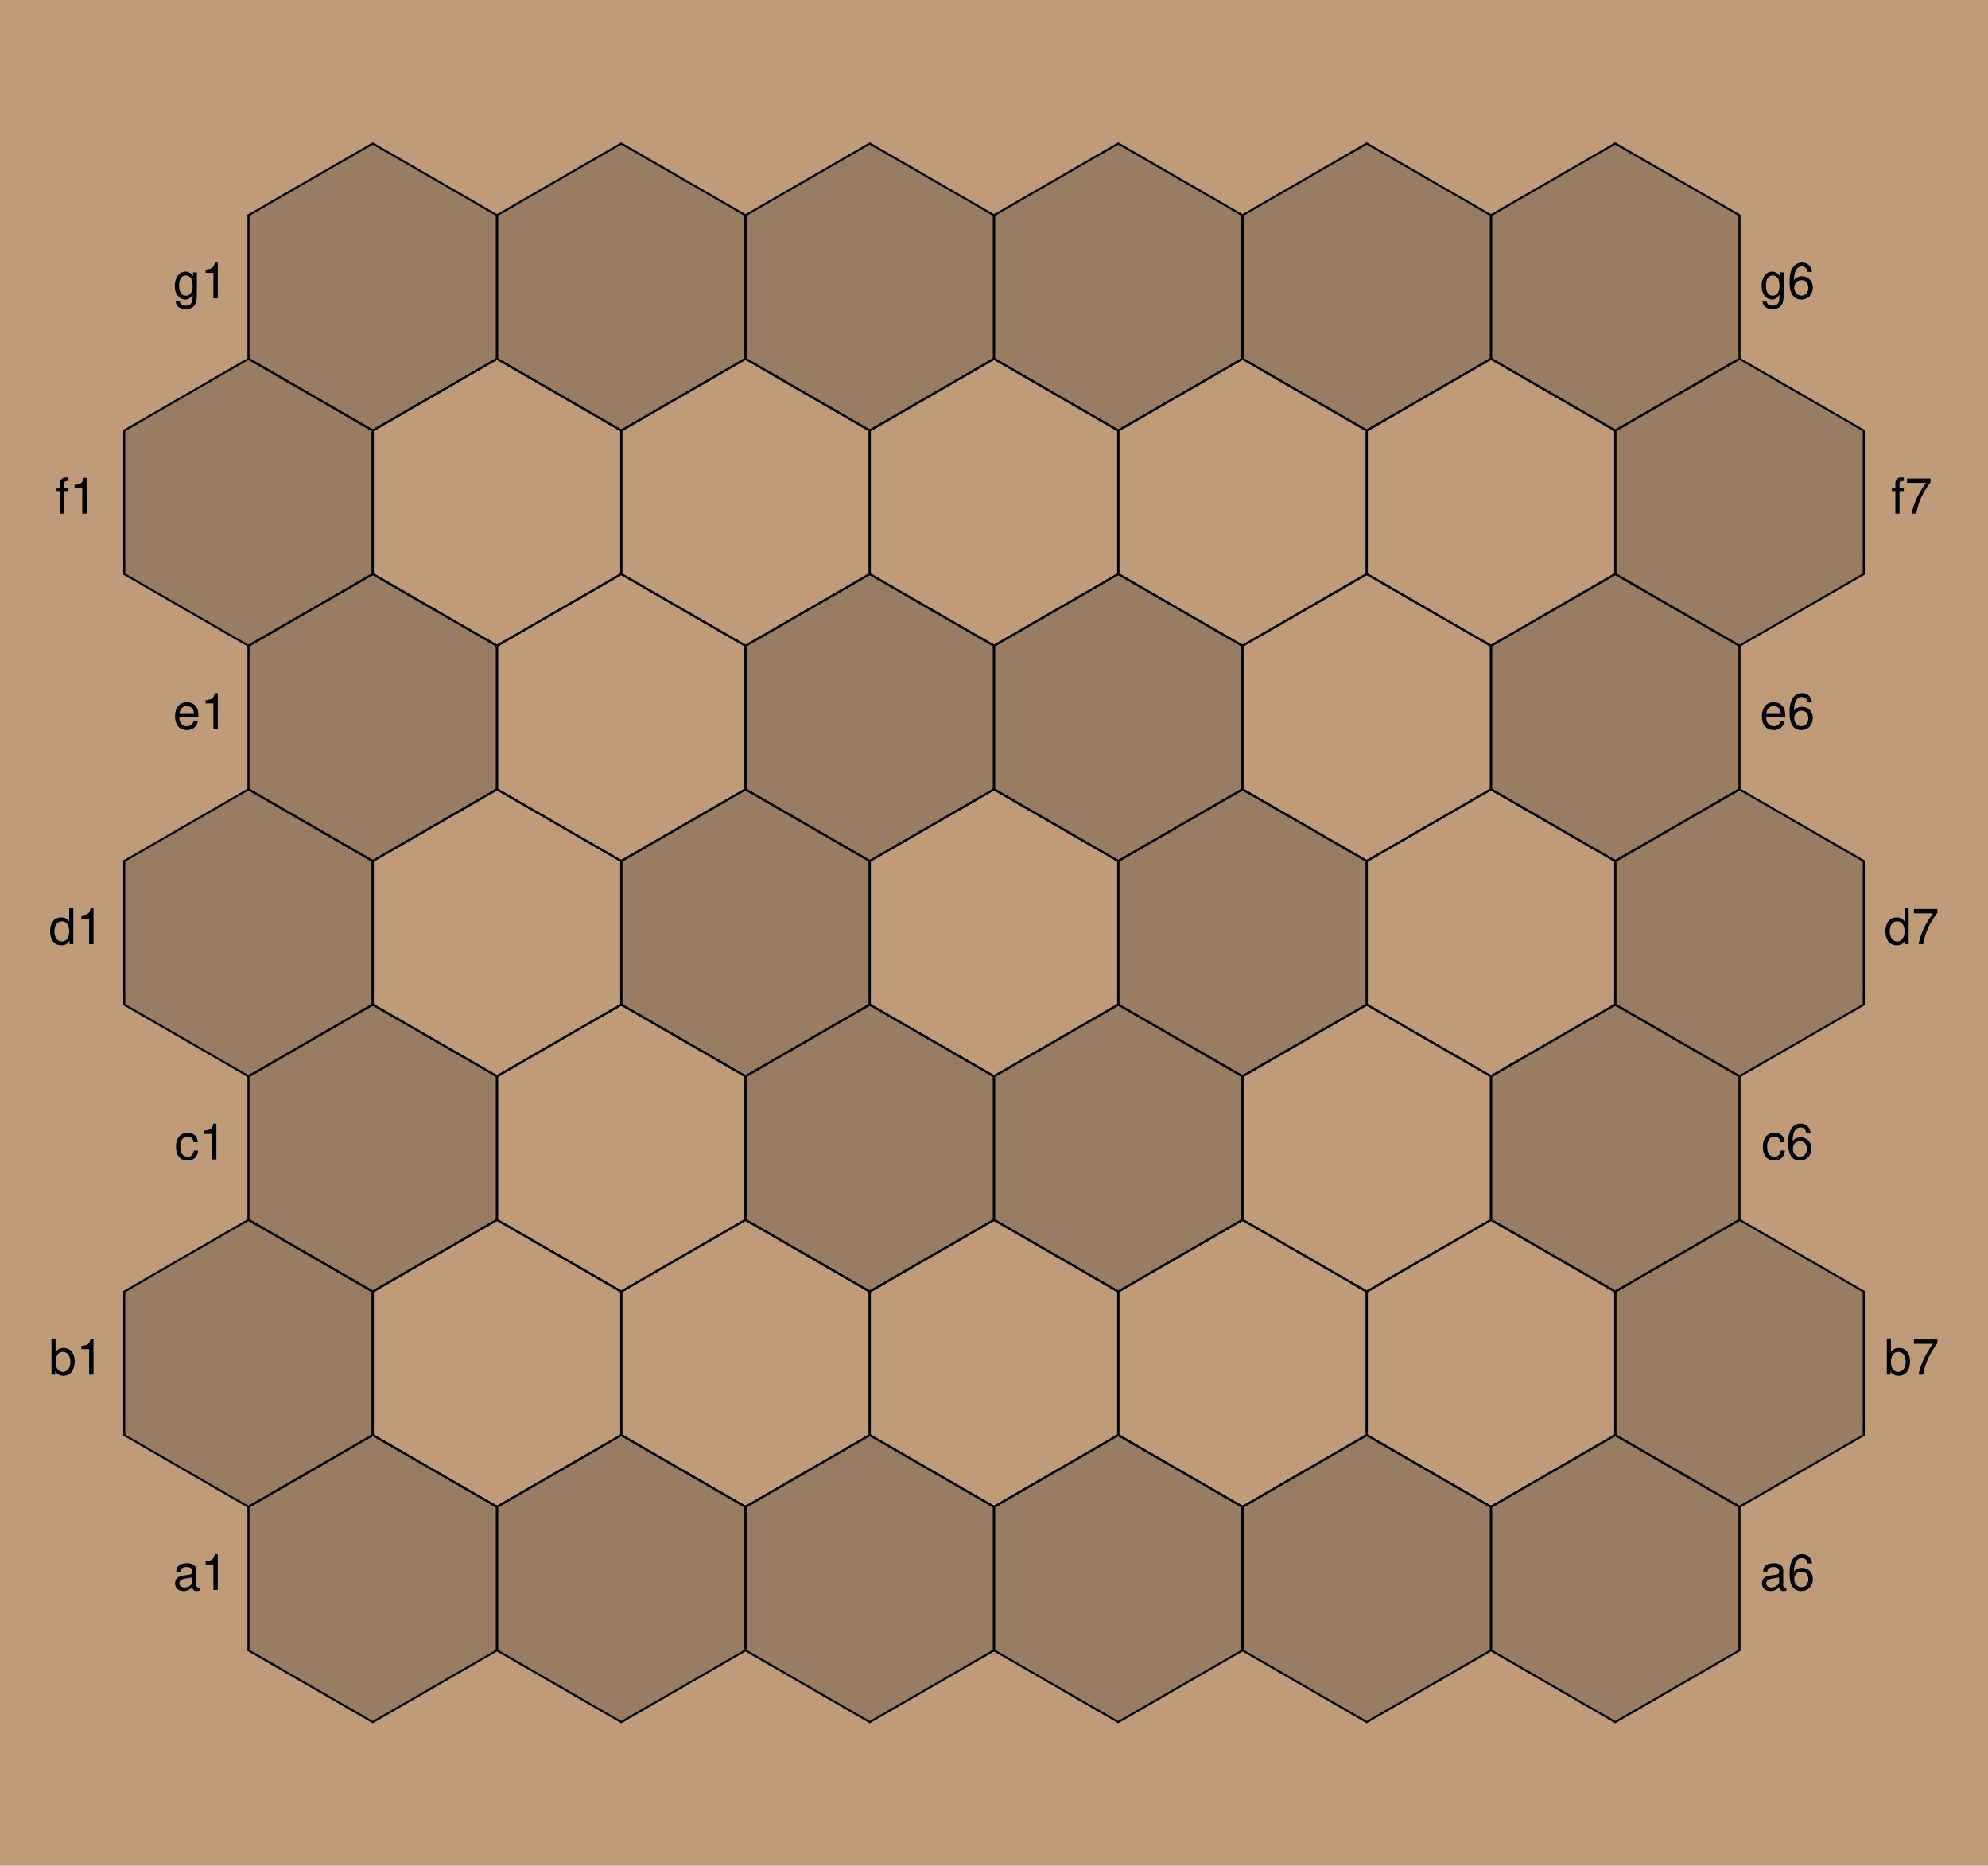
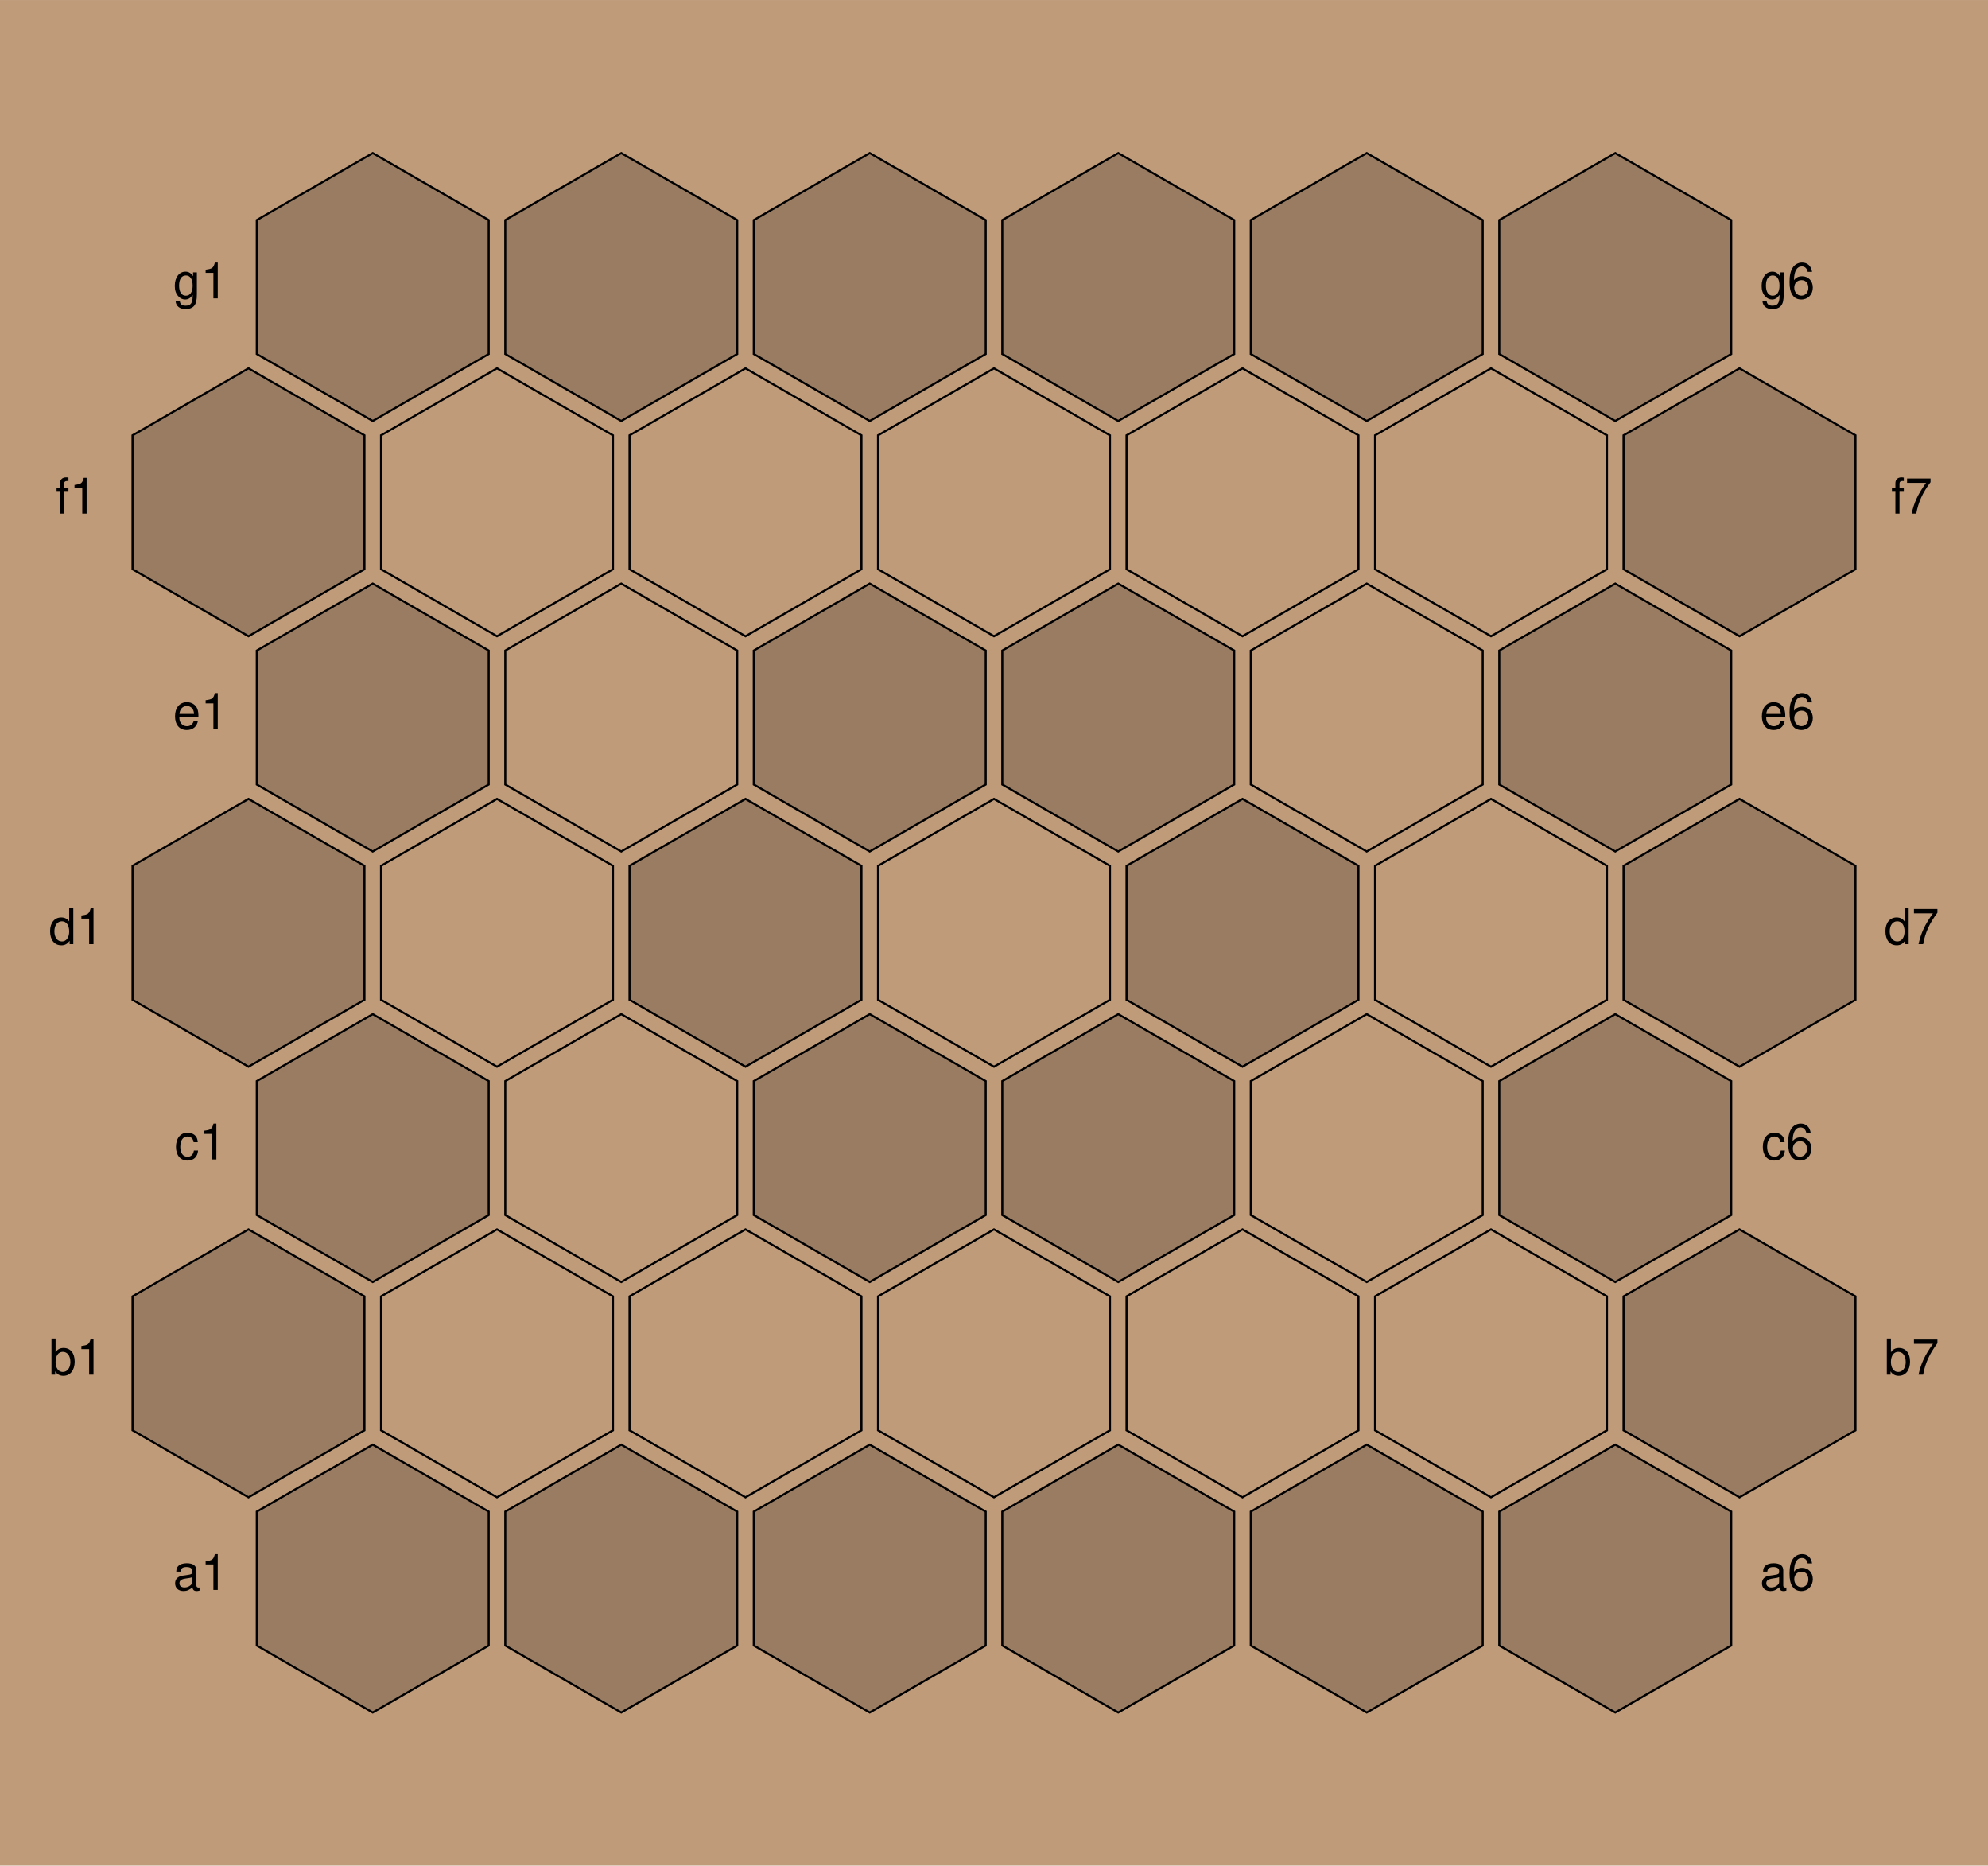
<svg xmlns="http://www.w3.org/2000/svg" width="24.0cm" height="22.517cm" viewBox="-2048.0 -1921.422 4096 3842.843">
  <defs>
</defs>
  <rect x="-2048.0" y="-1921.422" width="4096" height="3842.843" fill="#BF9B7A" />
-   <path d="M-1024,1182.413 L-1280,1034.612 L-1536,1182.413 L-1536,1478.017 L-1280,1625.818 L-1024,1478.017 Z" fill-opacity="0.2" stroke="black" stroke-width="4.267" />
+   <path d="M-1041.067,1192.267 L-1280,1054.319 L-1518.933,1192.267 L-1518.933,1468.163 L-1280,1606.111 L-1041.067,1468.163 Z" fill-opacity="0.2" stroke="black" stroke-width="4.267" />
  <text x="-1634.724" y="1330.215" font-size="102" font-family="Helvetica" fill="black" text-anchor="middle" dominant-baseline="central">a1</text>
-   <path d="M-512,1182.413 L-768,1034.612 L-1024,1182.413 L-1024,1478.017 L-768,1625.818 L-512,1478.017 Z" fill-opacity="0.2" stroke="black" stroke-width="4.267" />
-   <path d="M-1.7053025658242404e-13,1182.413 L-256,1034.612 L-512,1182.413 L-512,1478.017 L-256,1625.818 L-2.8421709430404007e-13,1478.017 Z" fill-opacity="0.2" stroke="black" stroke-width="4.267" />
-   <path d="M512,1182.413 L256,1034.612 L-2.2737367544323206e-13,1182.413 L-2.8421709430404007e-13,1478.017 L256,1625.818 L512,1478.017 Z" fill-opacity="0.2" stroke="black" stroke-width="4.267" />
-   <path d="M1024,1182.413 L768,1034.612 L512,1182.413 L512,1478.017 L768,1625.818 L1024,1478.017 Z" fill-opacity="0.2" stroke="black" stroke-width="4.267" />
-   <path d="M1536,1182.413 L1280,1034.612 L1024,1182.413 L1024,1478.017 L1280,1625.818 L1536,1478.017 Z" fill-opacity="0.2" stroke="black" stroke-width="4.267" />
+   <path d="M-529.067,1192.267 L-768,1054.319 L-1006.933,1192.267 L-1006.933,1468.163 L-768,1606.111 L-529.067,1468.163 Z" fill-opacity="0.2" stroke="black" stroke-width="4.267" />
+   <path d="M-17.067,1192.267 L-256,1054.319 L-494.933,1192.267 L-494.933,1468.163 L-256,1606.111 L-17.067,1468.163 Z" fill-opacity="0.2" stroke="black" stroke-width="4.267" />
+   <path d="M494.933,1192.267 L256,1054.319 L17.067,1192.267 L17.067,1468.163 L256,1606.111 L494.933,1468.163 Z" fill-opacity="0.2" stroke="black" stroke-width="4.267" />
+   <path d="M1006.933,1192.267 L768,1054.319 L529.067,1192.267 L529.067,1468.163 L768,1606.111 L1006.933,1468.163 Z" fill-opacity="0.2" stroke="black" stroke-width="4.267" />
+   <path d="M1518.933,1192.267 L1280,1054.319 L1041.067,1192.267 L1041.067,1468.163 L1280,1606.111 L1518.933,1468.163 Z" fill-opacity="0.2" stroke="black" stroke-width="4.267" />
  <text x="1634.724" y="1330.215" font-size="102" font-family="Helvetica" fill="black" text-anchor="middle" dominant-baseline="central">a6</text>
-   <path d="M-1280.0,739.008 L-1536.0,591.207 L-1792.0,739.008 L-1792.0,1034.612 L-1536.0,1182.413 L-1280.0,1034.612 Z" fill-opacity="0.2" stroke="black" stroke-width="4.267" />
+   <path d="M-1297.067,748.862 L-1536.0,610.914 L-1774.933,748.862 L-1774.933,1024.758 L-1536.0,1162.706 L-1297.067,1024.758 Z" fill-opacity="0.2" stroke="black" stroke-width="4.267" />
  <text x="-1890.724" y="886.81" font-size="102" font-family="Helvetica" fill="black" text-anchor="middle" dominant-baseline="central">b1</text>
-   <path d="M-768.0,739.008 L-1024.0,591.207 L-1280.0,739.008 L-1280.0,1034.612 L-1024.0,1182.413 L-768.0,1034.612 Z" fill-opacity="0.0" stroke="black" stroke-width="4.267" />
-   <path d="M-256,739.008 L-512,591.207 L-768,739.008 L-768,1034.612 L-512,1182.413 L-256,1034.612 Z" fill-opacity="0.0" stroke="black" stroke-width="4.267" />
-   <path d="M256,739.008 L-9.558635364737762e-14,591.207 L-256,739.008 L-256,1034.612 L-1.6798828994433128e-13,1182.413 L256,1034.612 Z" fill-opacity="0.0" stroke="black" stroke-width="4.267" />
-   <path d="M768.0,739.008 L512,591.207 L256,739.008 L256,1034.612 L512,1182.413 L768,1034.612 Z" fill-opacity="0.0" stroke="black" stroke-width="4.267" />
-   <path d="M1280.0,739.008 L1024,591.207 L768,739.008 L768,1034.612 L1024,1182.413 L1280,1034.612 Z" fill-opacity="0.0" stroke="black" stroke-width="4.267" />
-   <path d="M1792.0,739.008 L1536.0,591.207 L1280.0,739.008 L1280.0,1034.612 L1536.0,1182.413 L1792.0,1034.612 Z" fill-opacity="0.2" stroke="black" stroke-width="4.267" />
+   <path d="M-785.067,748.862 L-1024.0,610.914 L-1262.933,748.862 L-1262.933,1024.758 L-1024.0,1162.706 L-785.067,1024.758 Z" fill-opacity="0.0" stroke="black" stroke-width="4.267" />
+   <path d="M-273.067,748.862 L-512,610.914 L-750.933,748.862 L-750.933,1024.758 L-512,1162.706 L-273.067,1024.758 Z" fill-opacity="0.0" stroke="black" stroke-width="4.267" />
+   <path d="M238.933,748.862 L-9.679305258566017e-14,610.914 L-238.933,748.862 L-238.933,1024.758 L-1.6436819312948358e-13,1162.706 L238.933,1024.758 Z" fill-opacity="0.0" stroke="black" stroke-width="4.267" />
+   <path d="M750.933,748.862 L512,610.914 L273.067,748.862 L273.067,1024.758 L512,1162.706 L750.933,1024.758 Z" fill-opacity="0.0" stroke="black" stroke-width="4.267" />
+   <path d="M1262.933,748.862 L1024,610.914 L785.067,748.862 L785.067,1024.758 L1024,1162.706 L1262.933,1024.758 Z" fill-opacity="0.0" stroke="black" stroke-width="4.267" />
+   <path d="M1774.933,748.862 L1536.0,610.914 L1297.067,748.862 L1297.067,1024.758 L1536.0,1162.706 L1774.933,1024.758 Z" fill-opacity="0.2" stroke="black" stroke-width="4.267" />
  <text x="1890.724" y="886.81" font-size="102" font-family="Helvetica" fill="black" text-anchor="middle" dominant-baseline="central">b7</text>
-   <path d="M-1024.0,295.603 L-1280.0,147.802 L-1536.0,295.603 L-1536.0,591.207 L-1280.0,739.008 L-1024.0,591.207 Z" fill-opacity="0.2" stroke="black" stroke-width="4.267" />
+   <path d="M-1041.067,305.457 L-1280.0,167.509 L-1518.933,305.457 L-1518.933,581.353 L-1280.0,719.301 L-1041.067,581.353 Z" fill-opacity="0.2" stroke="black" stroke-width="4.267" />
  <text x="-1634.724" y="443.405" font-size="102" font-family="Helvetica" fill="black" text-anchor="middle" dominant-baseline="central">c1</text>
-   <path d="M-512,295.603 L-768.0,147.802 L-1024.0,295.603 L-1024.0,591.207 L-768.0,739.008 L-512.0,591.207 Z" fill-opacity="0.0" stroke="black" stroke-width="4.267" />
-   <path d="M0.0,295.603 L-256,147.802 L-512.0,295.603 L-512,591.207 L-256,739.008 L-1.1368683772161603e-13,591.207 Z" fill-opacity="0.2" stroke="black" stroke-width="4.267" />
-   <path d="M512.0,295.603 L256,147.802 L-5.684341886080802e-14,295.603 L-1.1368683772161603e-13,591.207 L256,739.008 L512,591.207 Z" fill-opacity="0.2" stroke="black" stroke-width="4.267" />
-   <path d="M1024.0,295.603 L768.0,147.802 L512.0,295.603 L512,591.207 L768.0,739.008 L1024.0,591.207 Z" fill-opacity="0.0" stroke="black" stroke-width="4.267" />
-   <path d="M1536.0,295.603 L1280.0,147.802 L1024.0,295.603 L1024.0,591.207 L1280.0,739.008 L1536.0,591.207 Z" fill-opacity="0.2" stroke="black" stroke-width="4.267" />
+   <path d="M-529.067,305.457 L-768.0,167.509 L-1006.933,305.457 L-1006.933,581.353 L-768.0,719.301 L-529.067,581.353 Z" fill-opacity="0.0" stroke="black" stroke-width="4.267" />
+   <path d="M-17.067,305.457 L-256,167.509 L-494.933,305.457 L-494.933,581.353 L-256,719.301 L-17.067,581.353 Z" fill-opacity="0.2" stroke="black" stroke-width="4.267" />
+   <path d="M494.933,305.457 L256,167.509 L17.067,305.457 L17.067,581.353 L256,719.301 L494.933,581.353 Z" fill-opacity="0.2" stroke="black" stroke-width="4.267" />
+   <path d="M1006.933,305.457 L768.0,167.509 L529.067,305.457 L529.067,581.353 L768.0,719.301 L1006.933,581.353 Z" fill-opacity="0.0" stroke="black" stroke-width="4.267" />
+   <path d="M1518.933,305.457 L1280.0,167.509 L1041.067,305.457 L1041.067,581.353 L1280.0,719.301 L1518.933,581.353 Z" fill-opacity="0.2" stroke="black" stroke-width="4.267" />
  <text x="1634.724" y="443.405" font-size="102" font-family="Helvetica" fill="black" text-anchor="middle" dominant-baseline="central">c6</text>
-   <path d="M-1280.0,-147.802 L-1536.0,-295.603 L-1792.0,-147.802 L-1792.0,147.802 L-1536.0,295.603 L-1280.0,147.802 Z" fill-opacity="0.2" stroke="black" stroke-width="4.267" />
+   <path d="M-1297.067,-137.948 L-1536.0,-275.896 L-1774.933,-137.948 L-1774.933,137.948 L-1536.0,275.896 L-1297.067,137.948 Z" fill-opacity="0.2" stroke="black" stroke-width="4.267" />
  <text x="-1890.724" y="0.0" font-size="102" font-family="Helvetica" fill="black" text-anchor="middle" dominant-baseline="central">d1</text>
-   <path d="M-768.0,-147.802 L-1024.0,-295.603 L-1280.0,-147.802 L-1280.0,147.802 L-1024.0,295.603 L-768.0,147.802 Z" fill-opacity="0.0" stroke="black" stroke-width="4.267" />
-   <path d="M-256,-147.802 L-512.0,-295.603 L-768.0,-147.802 L-768.0,147.802 L-512.0,295.603 L-256,147.802 Z" fill-opacity="0.2" stroke="black" stroke-width="4.267" />
-   <path d="M256,-147.802 L1.8100484074238413e-14,-295.603 L-256.0,-147.802 L-256,147.802 L-5.4301452222715234e-14,295.603 L256,147.802 Z" fill-opacity="0.0" stroke="black" stroke-width="4.267" />
-   <path d="M768.0,-147.802 L512.0,-295.603 L256.0,-147.802 L256,147.802 L512,295.603 L768.0,147.802 Z" fill-opacity="0.2" stroke="black" stroke-width="4.267" />
-   <path d="M1280.0,-147.802 L1024.0,-295.603 L768.0,-147.802 L768.0,147.802 L1024.0,295.603 L1280.0,147.802 Z" fill-opacity="0.0" stroke="black" stroke-width="4.267" />
-   <path d="M1792.0,-147.802 L1536.0,-295.603 L1280.0,-147.802 L1280.0,147.802 L1536.0,295.603 L1792.0,147.802 Z" fill-opacity="0.2" stroke="black" stroke-width="4.267" />
+   <path d="M-785.067,-137.948 L-1024.0,-275.896 L-1262.933,-137.948 L-1262.933,137.948 L-1024.0,275.896 L-785.067,137.948 Z" fill-opacity="0.0" stroke="black" stroke-width="4.267" />
+   <path d="M-273.067,-137.948 L-512.0,-275.896 L-750.933,-137.948 L-750.933,137.948 L-512.0,275.896 L-273.067,137.948 Z" fill-opacity="0.2" stroke="black" stroke-width="4.267" />
+   <path d="M238.933,-137.948 L1.6893785135955852e-14,-275.896 L-238.933,-137.948 L-238.933,137.948 L-5.0681355407867556e-14,275.896 L238.933,137.948 Z" fill-opacity="0.0" stroke="black" stroke-width="4.267" />
+   <path d="M750.933,-137.948 L512.0,-275.896 L273.067,-137.948 L273.067,137.948 L512,275.896 L750.933,137.948 Z" fill-opacity="0.2" stroke="black" stroke-width="4.267" />
+   <path d="M1262.933,-137.948 L1024.0,-275.896 L785.067,-137.948 L785.067,137.948 L1024.0,275.896 L1262.933,137.948 Z" fill-opacity="0.0" stroke="black" stroke-width="4.267" />
+   <path d="M1774.933,-137.948 L1536.0,-275.896 L1297.067,-137.948 L1297.067,137.948 L1536.0,275.896 L1774.933,137.948 Z" fill-opacity="0.2" stroke="black" stroke-width="4.267" />
  <text x="1890.724" y="0.0" font-size="102" font-family="Helvetica" fill="black" text-anchor="middle" dominant-baseline="central">d7</text>
-   <path d="M-1024.0,-591.207 L-1280.0,-739.008 L-1536.0,-591.207 L-1536.0,-295.603 L-1280.0,-147.802 L-1024.0,-295.603 Z" fill-opacity="0.2" stroke="black" stroke-width="4.267" />
+   <path d="M-1041.067,-581.353 L-1280.0,-719.301 L-1518.933,-581.353 L-1518.933,-305.457 L-1280.0,-167.509 L-1041.067,-305.457 Z" fill-opacity="0.2" stroke="black" stroke-width="4.267" />
  <text x="-1634.724" y="-443.405" font-size="102" font-family="Helvetica" fill="black" text-anchor="middle" dominant-baseline="central">e1</text>
-   <path d="M-512,-591.207 L-768.0,-739.008 L-1024.0,-591.207 L-1024.0,-295.603 L-768.0,-147.802 L-512.0,-295.603 Z" fill-opacity="0.0" stroke="black" stroke-width="4.267" />
-   <path d="M1.1368683772161603e-13,-591.207 L-256,-739.008 L-512,-591.207 L-512.0,-295.603 L-256.0,-147.802 L0.0,-295.603 Z" fill-opacity="0.2" stroke="black" stroke-width="4.267" />
-   <path d="M512,-591.207 L256,-739.008 L5.684341886080802e-14,-591.207 L0.0,-295.603 L256.0,-147.802 L512.0,-295.603 Z" fill-opacity="0.2" stroke="black" stroke-width="4.267" />
-   <path d="M1024.0,-591.207 L768.0,-739.008 L512.0,-591.207 L512,-295.603 L768.0,-147.802 L1024.0,-295.603 Z" fill-opacity="0.0" stroke="black" stroke-width="4.267" />
-   <path d="M1536.0,-591.207 L1280.0,-739.008 L1024.0,-591.207 L1024.0,-295.603 L1280.0,-147.802 L1536.0,-295.603 Z" fill-opacity="0.2" stroke="black" stroke-width="4.267" />
+   <path d="M-529.067,-581.353 L-768.0,-719.301 L-1006.933,-581.353 L-1006.933,-305.457 L-768.0,-167.509 L-529.067,-305.457 Z" fill-opacity="0.0" stroke="black" stroke-width="4.267" />
+   <path d="M-17.067,-581.353 L-256,-719.301 L-494.933,-581.353 L-494.933,-305.457 L-256.0,-167.509 L-17.067,-305.457 Z" fill-opacity="0.2" stroke="black" stroke-width="4.267" />
+   <path d="M494.933,-581.353 L256,-719.301 L17.067,-581.353 L17.067,-305.457 L256.0,-167.509 L494.933,-305.457 Z" fill-opacity="0.2" stroke="black" stroke-width="4.267" />
+   <path d="M1006.933,-581.353 L768.0,-719.301 L529.067,-581.353 L529.067,-305.457 L768.0,-167.509 L1006.933,-305.457 Z" fill-opacity="0.0" stroke="black" stroke-width="4.267" />
+   <path d="M1518.933,-581.353 L1280.0,-719.301 L1041.067,-581.353 L1041.067,-305.457 L1280.0,-167.509 L1518.933,-305.457 Z" fill-opacity="0.2" stroke="black" stroke-width="4.267" />
  <text x="1634.724" y="-443.405" font-size="102" font-family="Helvetica" fill="black" text-anchor="middle" dominant-baseline="central">e6</text>
-   <path d="M-1280.0,-1034.612 L-1536.0,-1182.413 L-1792.0,-1034.612 L-1792.0,-739.008 L-1536.0,-591.207 L-1280.0,-739.008 Z" fill-opacity="0.2" stroke="black" stroke-width="4.267" />
+   <path d="M-1297.067,-1024.758 L-1536.0,-1162.706 L-1774.933,-1024.758 L-1774.933,-748.862 L-1536.0,-610.914 L-1297.067,-748.862 Z" fill-opacity="0.2" stroke="black" stroke-width="4.267" />
  <text x="-1890.724" y="-886.81" font-size="102" font-family="Helvetica" fill="black" text-anchor="middle" dominant-baseline="central">f1</text>
-   <path d="M-768,-1034.612 L-1024,-1182.413 L-1280.0,-1034.612 L-1280.0,-739.008 L-1024,-591.207 L-768.0,-739.008 Z" fill-opacity="0.0" stroke="black" stroke-width="4.267" />
-   <path d="M-256,-1034.612 L-512,-1182.413 L-768,-1034.612 L-768.0,-739.008 L-512,-591.207 L-256,-739.008 Z" fill-opacity="0.0" stroke="black" stroke-width="4.267" />
-   <path d="M256,-1034.612 L1.3178732179585444e-13,-1182.413 L-256,-1034.612 L-256,-739.008 L5.93853854989008e-14,-591.207 L256,-739.008 Z" fill-opacity="0.0" stroke="black" stroke-width="4.267" />
-   <path d="M768,-1034.612 L512,-1182.413 L256,-1034.612 L256,-739.008 L512,-591.207 L768.0,-739.008 Z" fill-opacity="0.0" stroke="black" stroke-width="4.267" />
-   <path d="M1280.0,-1034.612 L1024.0,-1182.413 L768.0,-1034.612 L768.0,-739.008 L1024.0,-591.207 L1280.0,-739.008 Z" fill-opacity="0.0" stroke="black" stroke-width="4.267" />
-   <path d="M1792.0,-1034.612 L1536.0,-1182.413 L1280.0,-1034.612 L1280.0,-739.008 L1536.0,-591.207 L1792.0,-739.008 Z" fill-opacity="0.2" stroke="black" stroke-width="4.267" />
+   <path d="M-785.067,-1024.758 L-1024,-1162.706 L-1262.933,-1024.758 L-1262.933,-748.862 L-1024,-610.914 L-785.067,-748.862 Z" fill-opacity="0.0" stroke="black" stroke-width="4.267" />
+   <path d="M-273.067,-1024.758 L-512,-1162.706 L-750.933,-1024.758 L-750.933,-748.862 L-512,-610.914 L-273.067,-748.862 Z" fill-opacity="0.0" stroke="black" stroke-width="4.267" />
+   <path d="M238.933,-1024.758 L1.305806228575719e-13,-1162.706 L-238.933,-1024.758 L-238.933,-748.862 L6.300548231374848e-14,-610.914 L238.933,-748.862 Z" fill-opacity="0.0" stroke="black" stroke-width="4.267" />
+   <path d="M750.933,-1024.758 L512,-1162.706 L273.067,-1024.758 L273.067,-748.862 L512,-610.914 L750.933,-748.862 Z" fill-opacity="0.0" stroke="black" stroke-width="4.267" />
+   <path d="M1262.933,-1024.758 L1024.0,-1162.706 L785.067,-1024.758 L785.067,-748.862 L1024.0,-610.914 L1262.933,-748.862 Z" fill-opacity="0.0" stroke="black" stroke-width="4.267" />
+   <path d="M1774.933,-1024.758 L1536.0,-1162.706 L1297.067,-1024.758 L1297.067,-748.862 L1536.0,-610.914 L1774.933,-748.862 Z" fill-opacity="0.2" stroke="black" stroke-width="4.267" />
  <text x="1890.724" y="-886.81" font-size="102" font-family="Helvetica" fill="black" text-anchor="middle" dominant-baseline="central">f7</text>
-   <path d="M-1024,-1478.017 L-1280,-1625.818 L-1536,-1478.017 L-1536,-1182.413 L-1280,-1034.612 L-1024,-1182.413 Z" fill-opacity="0.2" stroke="black" stroke-width="4.267" />
+   <path d="M-1041.067,-1468.163 L-1280,-1606.111 L-1518.933,-1468.163 L-1518.933,-1192.267 L-1280,-1054.319 L-1041.067,-1192.267 Z" fill-opacity="0.2" stroke="black" stroke-width="4.267" />
  <text x="-1634.724" y="-1330.215" font-size="102" font-family="Helvetica" fill="black" text-anchor="middle" dominant-baseline="central">g1</text>
-   <path d="M-512,-1478.017 L-768,-1625.818 L-1024,-1478.017 L-1024,-1182.413 L-768,-1034.612 L-512,-1182.413 Z" fill-opacity="0.2" stroke="black" stroke-width="4.267" />
-   <path d="M2.8421709430404007e-13,-1478.017 L-256,-1625.818 L-512,-1478.017 L-512,-1182.413 L-256,-1034.612 L1.7053025658242404e-13,-1182.413 Z" fill-opacity="0.2" stroke="black" stroke-width="4.267" />
-   <path d="M512,-1478.017 L256,-1625.818 L2.2737367544323206e-13,-1478.017 L1.7053025658242404e-13,-1182.413 L256,-1034.612 L512,-1182.413 Z" fill-opacity="0.2" stroke="black" stroke-width="4.267" />
-   <path d="M1024,-1478.017 L768,-1625.818 L512,-1478.017 L512,-1182.413 L768,-1034.612 L1024,-1182.413 Z" fill-opacity="0.2" stroke="black" stroke-width="4.267" />
-   <path d="M1536,-1478.017 L1280,-1625.818 L1024,-1478.017 L1024,-1182.413 L1280,-1034.612 L1536,-1182.413 Z" fill-opacity="0.2" stroke="black" stroke-width="4.267" />
+   <path d="M-529.067,-1468.163 L-768,-1606.111 L-1006.933,-1468.163 L-1006.933,-1192.267 L-768,-1054.319 L-529.067,-1192.267 Z" fill-opacity="0.2" stroke="black" stroke-width="4.267" />
+   <path d="M-17.067,-1468.163 L-256,-1606.111 L-494.933,-1468.163 L-494.933,-1192.267 L-256,-1054.319 L-17.067,-1192.267 Z" fill-opacity="0.2" stroke="black" stroke-width="4.267" />
+   <path d="M494.933,-1468.163 L256,-1606.111 L17.067,-1468.163 L17.067,-1192.267 L256,-1054.319 L494.933,-1192.267 Z" fill-opacity="0.2" stroke="black" stroke-width="4.267" />
+   <path d="M1006.933,-1468.163 L768,-1606.111 L529.067,-1468.163 L529.067,-1192.267 L768,-1054.319 L1006.933,-1192.267 Z" fill-opacity="0.2" stroke="black" stroke-width="4.267" />
+   <path d="M1518.933,-1468.163 L1280,-1606.111 L1041.067,-1468.163 L1041.067,-1192.267 L1280,-1054.319 L1518.933,-1192.267 Z" fill-opacity="0.2" stroke="black" stroke-width="4.267" />
  <text x="1634.724" y="-1330.215" font-size="102" font-family="Helvetica" fill="black" text-anchor="middle" dominant-baseline="central">g6</text>
</svg>
